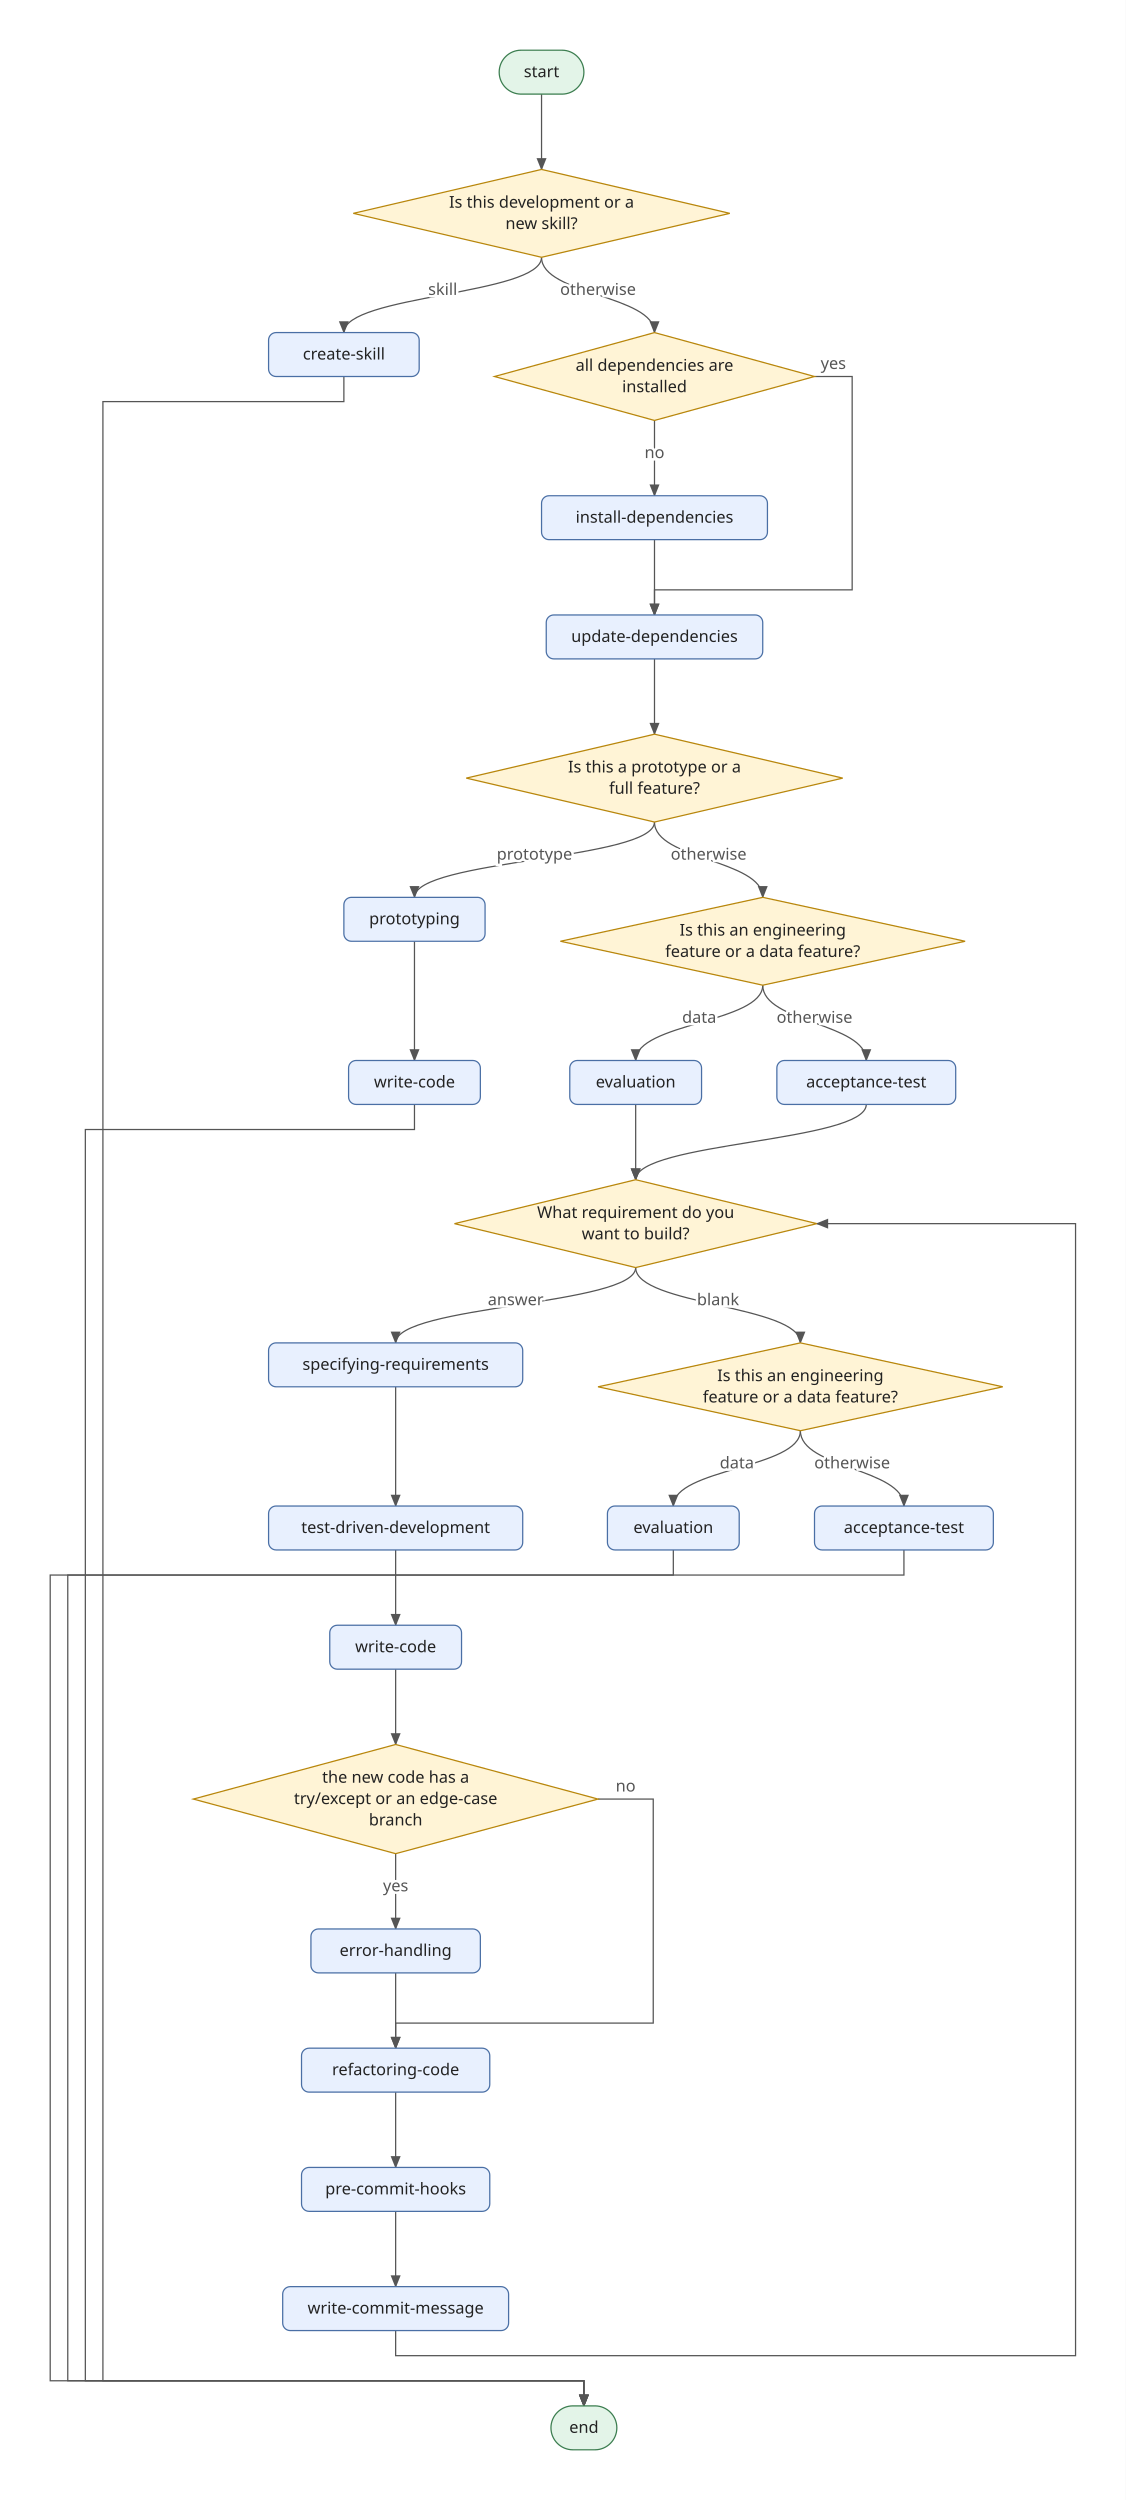
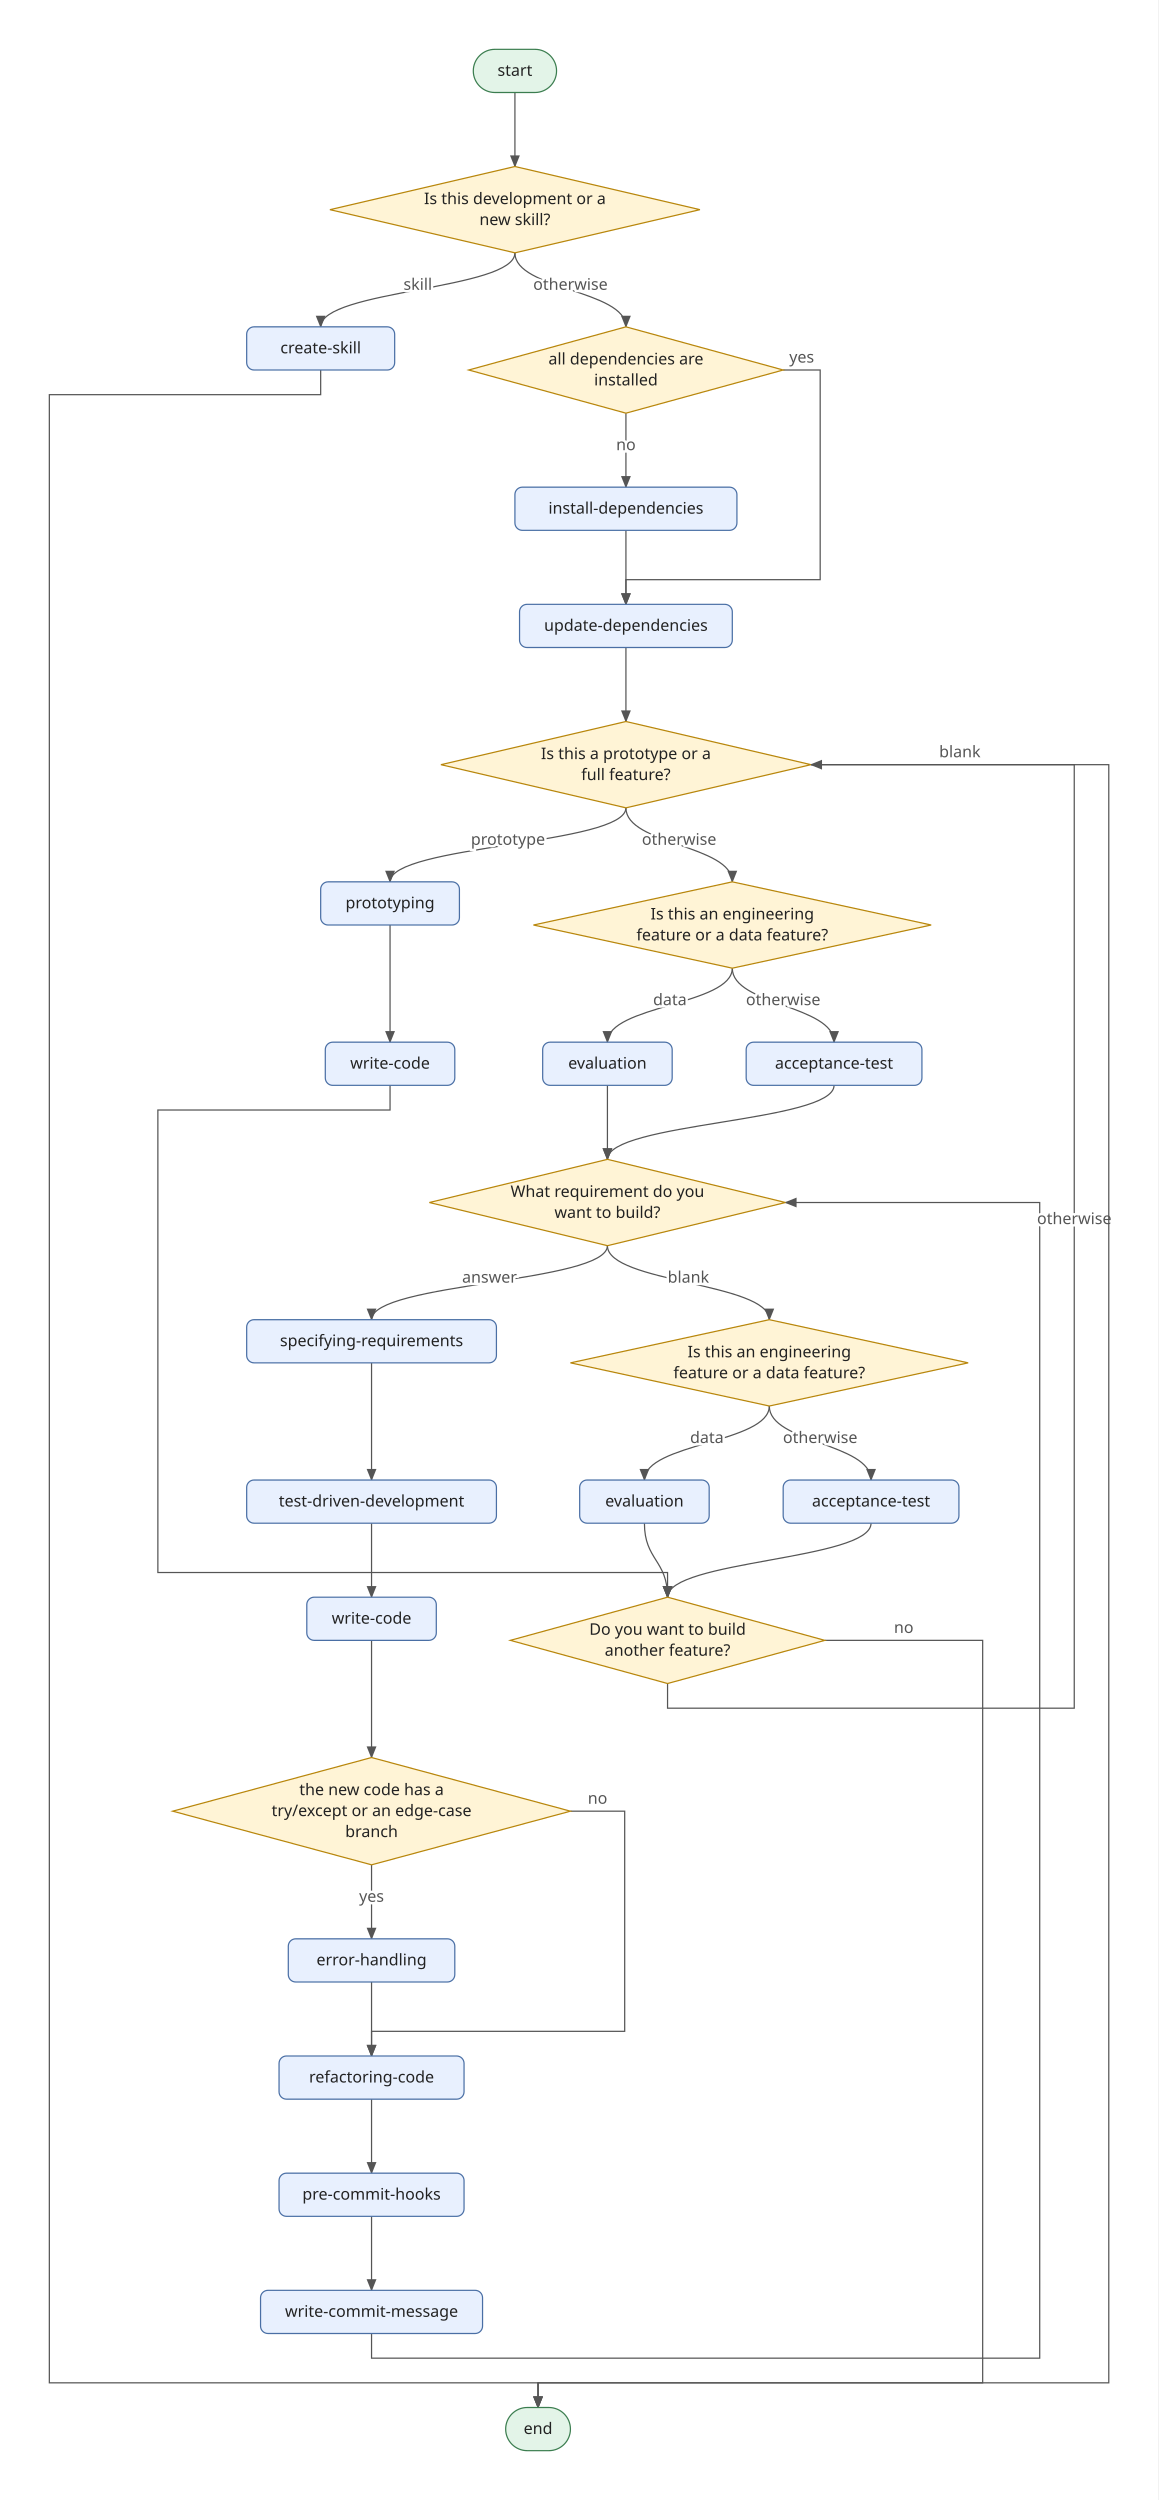
- <svg xmlns="http://www.w3.org/2000/svg" width="897" height="1992" font-family="sans-serif" font-size="13">
+ <svg xmlns="http://www.w3.org/2000/svg" width="939" height="2027" font-family="sans-serif" font-size="13">
  <defs>
    <marker id="arrow" markerWidth="10" markerHeight="8" refX="9" refY="4" orient="auto">
      <path d="M0,0 L10,4 L0,8 z" fill="#555" />
    </marker>
  </defs>
-   <rect width="897" height="1992" fill="white" />
-   <path d="M431.5,75 C431.5,105.0 431.5,105.0 431.5,135" fill="none" stroke="#555" marker-end="url(#arrow)" />
-   <path d="M431.5,205 C431.5,235.0 274.0,235.0 274.0,265" fill="none" stroke="#555" marker-end="url(#arrow)" />
-   <text x="352.75" y="235.0" text-anchor="middle" fill="#555" stroke="white" stroke-width="4" paint-order="stroke">skill</text>
-   <path d="M431.5,205 C431.5,235.0 521.5,235.0 521.5,265" fill="none" stroke="#555" marker-end="url(#arrow)" />
-   <text x="476.5" y="235.0" text-anchor="middle" fill="#555" stroke="white" stroke-width="4" paint-order="stroke">otherwise</text>
-   <path d="M521.5,335 C521.5,365.0 521.5,365.0 521.5,395" fill="none" stroke="#555" marker-end="url(#arrow)" />
-   <text x="521.5" y="365.0" text-anchor="middle" fill="#555" stroke="white" stroke-width="4" paint-order="stroke">no</text>
-   <path d="M521.5,430 C521.5,460.0 521.5,460.0 521.5,490" fill="none" stroke="#555" marker-end="url(#arrow)" />
-   <path d="M649.0,300.0 L679.0,300.0 L679.0,470 L521.5,470 L521.5,490" fill="none" stroke="#555" marker-end="url(#arrow)" />
-   <text x="664.0" y="294.0" text-anchor="middle" fill="#555" stroke="white" stroke-width="4" paint-order="stroke">yes</text>
-   <path d="M521.5,525 C521.5,555.0 521.5,555.0 521.5,585" fill="none" stroke="#555" marker-end="url(#arrow)" />
-   <path d="M521.5,655 C521.5,685.0 330.25,685.0 330.25,715" fill="none" stroke="#555" marker-end="url(#arrow)" />
-   <text x="425.875" y="685.0" text-anchor="middle" fill="#555" stroke="white" stroke-width="4" paint-order="stroke">prototype</text>
-   <path d="M330.25,750 C330.25,797.5 330.25,797.5 330.25,845" fill="none" stroke="#555" marker-end="url(#arrow)" />
-   <path d="M521.5,655 C521.5,685.0 607.75,685.0 607.75,715" fill="none" stroke="#555" marker-end="url(#arrow)" />
-   <text x="564.625" y="685.0" text-anchor="middle" fill="#555" stroke="white" stroke-width="4" paint-order="stroke">otherwise</text>
-   <path d="M607.75,785 C607.75,815.0 506.5,815.0 506.5,845" fill="none" stroke="#555" marker-end="url(#arrow)" />
-   <text x="557.125" y="815.0" text-anchor="middle" fill="#555" stroke="white" stroke-width="4" paint-order="stroke">data</text>
-   <path d="M607.75,785 C607.75,815.0 690.25,815.0 690.25,845" fill="none" stroke="#555" marker-end="url(#arrow)" />
-   <text x="649.0" y="815.0" text-anchor="middle" fill="#555" stroke="white" stroke-width="4" paint-order="stroke">otherwise</text>
-   <path d="M506.5,880 C506.5,910.0 506.5,910.0 506.5,940" fill="none" stroke="#555" marker-end="url(#arrow)" />
-   <path d="M690.25,880 C690.25,910.0 506.5,910.0 506.5,940" fill="none" stroke="#555" marker-end="url(#arrow)" />
-   <path d="M506.5,1010 C506.5,1040.0 315.25,1040.0 315.25,1070" fill="none" stroke="#555" marker-end="url(#arrow)" />
-   <text x="410.875" y="1040.0" text-anchor="middle" fill="#555" stroke="white" stroke-width="4" paint-order="stroke">answer</text>
-   <path d="M315.25,1105 C315.25,1152.5 315.25,1152.5 315.25,1200" fill="none" stroke="#555" marker-end="url(#arrow)" />
-   <path d="M315.25,1235 C315.25,1265.0 315.25,1265.0 315.25,1295" fill="none" stroke="#555" marker-end="url(#arrow)" />
-   <path d="M315.25,1330 C315.25,1360.0 315.25,1360.0 315.25,1390" fill="none" stroke="#555" marker-end="url(#arrow)" />
-   <path d="M315.25,1477 C315.25,1507.0 315.25,1507.0 315.25,1537" fill="none" stroke="#555" marker-end="url(#arrow)" />
-   <text x="315.25" y="1507.0" text-anchor="middle" fill="#555" stroke="white" stroke-width="4" paint-order="stroke">yes</text>
-   <path d="M315.25,1572 C315.25,1602.0 315.25,1602.0 315.25,1632" fill="none" stroke="#555" marker-end="url(#arrow)" />
-   <path d="M476.5,1433.5 L520.5,1433.5 L520.5,1612 L315.25,1612 L315.25,1632" fill="none" stroke="#555" marker-end="url(#arrow)" />
-   <text x="498.5" y="1427.5" text-anchor="middle" fill="#555" stroke="white" stroke-width="4" paint-order="stroke">no</text>
-   <path d="M315.25,1667 C315.25,1697.0 315.25,1697.0 315.25,1727" fill="none" stroke="#555" marker-end="url(#arrow)" />
-   <path d="M315.25,1762 C315.25,1792.0 315.25,1792.0 315.25,1822" fill="none" stroke="#555" marker-end="url(#arrow)" />
-   <path d="M315.25,1857 L315.25,1877 L857.0,1877 L857.0,975.0 L650.875,975.0" fill="none" stroke="#555" marker-end="url(#arrow)" />
-   <path d="M506.5,1010 C506.5,1040.0 637.75,1040.0 637.75,1070" fill="none" stroke="#555" marker-end="url(#arrow)" />
-   <text x="572.125" y="1040.0" text-anchor="middle" fill="#555" stroke="white" stroke-width="4" paint-order="stroke">blank</text>
-   <path d="M637.75,1140 C637.75,1170.0 536.5,1170.0 536.5,1200" fill="none" stroke="#555" marker-end="url(#arrow)" />
-   <text x="587.125" y="1170.0" text-anchor="middle" fill="#555" stroke="white" stroke-width="4" paint-order="stroke">data</text>
-   <path d="M637.75,1140 C637.75,1170.0 720.25,1170.0 720.25,1200" fill="none" stroke="#555" marker-end="url(#arrow)" />
-   <text x="679.0" y="1170.0" text-anchor="middle" fill="#555" stroke="white" stroke-width="4" paint-order="stroke">otherwise</text>
-   <path d="M274.0,300 L274.0,320 L82.0,320 L82.0,1897 L465.25,1897 L465.25,1917" fill="none" stroke="#555" marker-end="url(#arrow)" />
-   <path d="M330.25,880 L330.25,900 L68.0,900 L68.0,1897 L465.25,1897 L465.25,1917" fill="none" stroke="#555" marker-end="url(#arrow)" />
-   <path d="M536.5,1235 L536.5,1255 L54.0,1255 L54.0,1897 L465.25,1897 L465.25,1917" fill="none" stroke="#555" marker-end="url(#arrow)" />
-   <path d="M720.25,1235 L720.25,1255 L40.0,1255 L40.0,1897 L465.25,1897 L465.25,1917" fill="none" stroke="#555" marker-end="url(#arrow)" />
-   <rect x="397.75" y="40.0" width="67.5" height="35" rx="17.5" fill="#e3f4e8" stroke="#3b7d4f" />
-   <text x="431.5" y="61.5" text-anchor="middle" fill="#222">start</text>
-   <polygon points="431.5,135.0 581.5,170.0 431.5,205.0 281.5,170.0" fill="#fff4d6" stroke="#b8860b" />
-   <text x="431.5" y="165.5" text-anchor="middle" fill="#222">Is this development or a</text>
-   <text x="431.5" y="182.5" text-anchor="middle" fill="#222">new skill?</text>
-   <rect x="214.0" y="265.0" width="120.0" height="35" rx="6" fill="#e8f0fe" stroke="#4a6fa5" />
-   <text x="274.0" y="286.5" text-anchor="middle" fill="#222">create-skill</text>
-   <polygon points="521.5,265.0 649.0,300.0 521.5,335.0 394.0,300.0" fill="#fff4d6" stroke="#b8860b" />
-   <text x="521.5" y="295.5" text-anchor="middle" fill="#222">all dependencies are</text>
-   <text x="521.5" y="312.5" text-anchor="middle" fill="#222">installed</text>
-   <rect x="431.5" y="395.0" width="180.0" height="35" rx="6" fill="#e8f0fe" stroke="#4a6fa5" />
-   <text x="521.5" y="416.5" text-anchor="middle" fill="#222">install-dependencies</text>
-   <rect x="435.25" y="490.0" width="172.5" height="35" rx="6" fill="#e8f0fe" stroke="#4a6fa5" />
-   <text x="521.5" y="511.5" text-anchor="middle" fill="#222">update-dependencies</text>
-   <polygon points="521.5,585.0 671.5,620.0 521.5,655.0 371.5,620.0" fill="#fff4d6" stroke="#b8860b" />
-   <text x="521.5" y="615.5" text-anchor="middle" fill="#222">Is this a prototype or a</text>
-   <text x="521.5" y="632.5" text-anchor="middle" fill="#222">full feature?</text>
-   <rect x="274.0" y="715.0" width="112.5" height="35" rx="6" fill="#e8f0fe" stroke="#4a6fa5" />
-   <text x="330.25" y="736.5" text-anchor="middle" fill="#222">prototyping</text>
-   <rect x="277.75" y="845.0" width="105.0" height="35" rx="6" fill="#e8f0fe" stroke="#4a6fa5" />
-   <text x="330.25" y="866.5" text-anchor="middle" fill="#222">write-code</text>
-   <polygon points="607.75,715.0 769.0,750.0 607.75,785.0 446.5,750.0" fill="#fff4d6" stroke="#b8860b" />
-   <text x="607.75" y="745.5" text-anchor="middle" fill="#222">Is this an engineering</text>
-   <text x="607.75" y="762.5" text-anchor="middle" fill="#222">feature or a data feature?</text>
-   <rect x="454.0" y="845.0" width="105.0" height="35" rx="6" fill="#e8f0fe" stroke="#4a6fa5" />
-   <text x="506.5" y="866.5" text-anchor="middle" fill="#222">evaluation</text>
-   <rect x="619.0" y="845.0" width="142.5" height="35" rx="6" fill="#e8f0fe" stroke="#4a6fa5" />
-   <text x="690.25" y="866.5" text-anchor="middle" fill="#222">acceptance-test</text>
-   <polygon points="506.5,940.0 650.875,975.0 506.5,1010.0 362.125,975.0" fill="#fff4d6" stroke="#b8860b" />
-   <text x="506.5" y="970.5" text-anchor="middle" fill="#222">What requirement do you</text>
-   <text x="506.5" y="987.5" text-anchor="middle" fill="#222">want to build?</text>
-   <rect x="214.0" y="1070.0" width="202.5" height="35" rx="6" fill="#e8f0fe" stroke="#4a6fa5" />
-   <text x="315.25" y="1091.5" text-anchor="middle" fill="#222">specifying-requirements</text>
-   <rect x="214.0" y="1200.0" width="202.5" height="35" rx="6" fill="#e8f0fe" stroke="#4a6fa5" />
-   <text x="315.25" y="1221.5" text-anchor="middle" fill="#222">test-driven-development</text>
-   <rect x="262.75" y="1295.0" width="105.0" height="35" rx="6" fill="#e8f0fe" stroke="#4a6fa5" />
-   <text x="315.25" y="1316.5" text-anchor="middle" fill="#222">write-code</text>
-   <polygon points="315.25,1390.0 476.5,1433.5 315.25,1477.0 154.0,1433.5" fill="#fff4d6" stroke="#b8860b" />
-   <text x="315.25" y="1420.5" text-anchor="middle" fill="#222">the new code has a</text>
-   <text x="315.25" y="1437.5" text-anchor="middle" fill="#222">try/except or an edge-case</text>
-   <text x="315.25" y="1454.5" text-anchor="middle" fill="#222">branch</text>
-   <rect x="247.75" y="1537.0" width="135.0" height="35" rx="6" fill="#e8f0fe" stroke="#4a6fa5" />
-   <text x="315.25" y="1558.5" text-anchor="middle" fill="#222">error-handling</text>
-   <rect x="240.25" y="1632.0" width="150.0" height="35" rx="6" fill="#e8f0fe" stroke="#4a6fa5" />
-   <text x="315.25" y="1653.5" text-anchor="middle" fill="#222">refactoring-code</text>
-   <rect x="240.25" y="1727.0" width="150.0" height="35" rx="6" fill="#e8f0fe" stroke="#4a6fa5" />
-   <text x="315.25" y="1748.5" text-anchor="middle" fill="#222">pre-commit-hooks</text>
-   <rect x="225.25" y="1822.0" width="180.0" height="35" rx="6" fill="#e8f0fe" stroke="#4a6fa5" />
-   <text x="315.25" y="1843.5" text-anchor="middle" fill="#222">write-commit-message</text>
-   <polygon points="637.75,1070.0 799.0,1105.0 637.75,1140.0 476.5,1105.0" fill="#fff4d6" stroke="#b8860b" />
-   <text x="637.75" y="1100.5" text-anchor="middle" fill="#222">Is this an engineering</text>
-   <text x="637.75" y="1117.5" text-anchor="middle" fill="#222">feature or a data feature?</text>
-   <rect x="484.0" y="1200.0" width="105.0" height="35" rx="6" fill="#e8f0fe" stroke="#4a6fa5" />
-   <text x="536.5" y="1221.5" text-anchor="middle" fill="#222">evaluation</text>
-   <rect x="649.0" y="1200.0" width="142.5" height="35" rx="6" fill="#e8f0fe" stroke="#4a6fa5" />
-   <text x="720.25" y="1221.5" text-anchor="middle" fill="#222">acceptance-test</text>
-   <rect x="439.0" y="1917.0" width="52.5" height="35" rx="17.5" fill="#e3f4e8" stroke="#3b7d4f" />
-   <text x="465.25" y="1938.5" text-anchor="middle" fill="#222">end</text>
+   <rect width="939" height="2027" fill="white" />
+   <path d="M417.5,75 C417.5,105.0 417.5,105.0 417.5,135" fill="none" stroke="#555" marker-end="url(#arrow)" />
+   <path d="M417.5,205 C417.5,235.0 260.0,235.0 260.0,265" fill="none" stroke="#555" marker-end="url(#arrow)" />
+   <text x="338.75" y="235.0" text-anchor="middle" fill="#555" stroke="white" stroke-width="4" paint-order="stroke">skill</text>
+   <path d="M417.5,205 C417.5,235.0 507.5,235.0 507.5,265" fill="none" stroke="#555" marker-end="url(#arrow)" />
+   <text x="462.5" y="235.0" text-anchor="middle" fill="#555" stroke="white" stroke-width="4" paint-order="stroke">otherwise</text>
+   <path d="M507.5,335 C507.5,365.0 507.5,365.0 507.5,395" fill="none" stroke="#555" marker-end="url(#arrow)" />
+   <text x="507.5" y="365.0" text-anchor="middle" fill="#555" stroke="white" stroke-width="4" paint-order="stroke">no</text>
+   <path d="M507.5,430 C507.5,460.0 507.5,460.0 507.5,490" fill="none" stroke="#555" marker-end="url(#arrow)" />
+   <path d="M635.0,300.0 L665.0,300.0 L665.0,470 L507.5,470 L507.5,490" fill="none" stroke="#555" marker-end="url(#arrow)" />
+   <text x="650.0" y="294.0" text-anchor="middle" fill="#555" stroke="white" stroke-width="4" paint-order="stroke">yes</text>
+   <path d="M507.5,525 C507.5,555.0 507.5,555.0 507.5,585" fill="none" stroke="#555" marker-end="url(#arrow)" />
+   <path d="M507.5,655 C507.5,685.0 316.25,685.0 316.25,715" fill="none" stroke="#555" marker-end="url(#arrow)" />
+   <text x="411.875" y="685.0" text-anchor="middle" fill="#555" stroke="white" stroke-width="4" paint-order="stroke">prototype</text>
+   <path d="M316.25,750 C316.25,797.5 316.25,797.5 316.25,845" fill="none" stroke="#555" marker-end="url(#arrow)" />
+   <path d="M507.5,655 C507.5,685.0 593.75,685.0 593.75,715" fill="none" stroke="#555" marker-end="url(#arrow)" />
+   <text x="550.625" y="685.0" text-anchor="middle" fill="#555" stroke="white" stroke-width="4" paint-order="stroke">otherwise</text>
+   <path d="M593.75,785 C593.75,815.0 492.5,815.0 492.5,845" fill="none" stroke="#555" marker-end="url(#arrow)" />
+   <text x="543.125" y="815.0" text-anchor="middle" fill="#555" stroke="white" stroke-width="4" paint-order="stroke">data</text>
+   <path d="M593.75,785 C593.75,815.0 676.25,815.0 676.25,845" fill="none" stroke="#555" marker-end="url(#arrow)" />
+   <text x="635.0" y="815.0" text-anchor="middle" fill="#555" stroke="white" stroke-width="4" paint-order="stroke">otherwise</text>
+   <path d="M492.5,880 C492.5,910.0 492.5,910.0 492.5,940" fill="none" stroke="#555" marker-end="url(#arrow)" />
+   <path d="M676.25,880 C676.25,910.0 492.5,910.0 492.5,940" fill="none" stroke="#555" marker-end="url(#arrow)" />
+   <path d="M492.5,1010 C492.5,1040.0 301.25,1040.0 301.25,1070" fill="none" stroke="#555" marker-end="url(#arrow)" />
+   <text x="396.875" y="1040.0" text-anchor="middle" fill="#555" stroke="white" stroke-width="4" paint-order="stroke">answer</text>
+   <path d="M301.25,1105 C301.25,1152.5 301.25,1152.5 301.25,1200" fill="none" stroke="#555" marker-end="url(#arrow)" />
+   <path d="M301.25,1235 C301.25,1265.0 301.25,1265.0 301.25,1295" fill="none" stroke="#555" marker-end="url(#arrow)" />
+   <path d="M301.25,1330 C301.25,1377.5 301.25,1377.5 301.25,1425" fill="none" stroke="#555" marker-end="url(#arrow)" />
+   <path d="M301.25,1512 C301.25,1542.0 301.25,1542.0 301.25,1572" fill="none" stroke="#555" marker-end="url(#arrow)" />
+   <text x="301.25" y="1542.0" text-anchor="middle" fill="#555" stroke="white" stroke-width="4" paint-order="stroke">yes</text>
+   <path d="M301.25,1607 C301.25,1637.0 301.25,1637.0 301.25,1667" fill="none" stroke="#555" marker-end="url(#arrow)" />
+   <path d="M462.5,1468.5 L506.5,1468.5 L506.5,1647 L301.25,1647 L301.25,1667" fill="none" stroke="#555" marker-end="url(#arrow)" />
+   <text x="484.5" y="1462.5" text-anchor="middle" fill="#555" stroke="white" stroke-width="4" paint-order="stroke">no</text>
+   <path d="M301.25,1702 C301.25,1732.0 301.25,1732.0 301.25,1762" fill="none" stroke="#555" marker-end="url(#arrow)" />
+   <path d="M301.25,1797 C301.25,1827.0 301.25,1827.0 301.25,1857" fill="none" stroke="#555" marker-end="url(#arrow)" />
+   <path d="M301.25,1892 L301.25,1912 L843.0,1912 L843.0,975.0 L636.875,975.0" fill="none" stroke="#555" marker-end="url(#arrow)" />
+   <path d="M492.5,1010 C492.5,1040.0 623.75,1040.0 623.75,1070" fill="none" stroke="#555" marker-end="url(#arrow)" />
+   <text x="558.125" y="1040.0" text-anchor="middle" fill="#555" stroke="white" stroke-width="4" paint-order="stroke">blank</text>
+   <path d="M623.75,1140 C623.75,1170.0 522.5,1170.0 522.5,1200" fill="none" stroke="#555" marker-end="url(#arrow)" />
+   <text x="573.125" y="1170.0" text-anchor="middle" fill="#555" stroke="white" stroke-width="4" paint-order="stroke">data</text>
+   <path d="M623.75,1140 C623.75,1170.0 706.25,1170.0 706.25,1200" fill="none" stroke="#555" marker-end="url(#arrow)" />
+   <text x="665.0" y="1170.0" text-anchor="middle" fill="#555" stroke="white" stroke-width="4" paint-order="stroke">otherwise</text>
+   <path d="M316.25,880 L316.25,900 L128.0,900 L128.0,1275 L541.25,1275 L541.25,1295" fill="none" stroke="#555" marker-end="url(#arrow)" />
+   <path d="M522.5,1235 C522.5,1265.0 541.25,1265.0 541.25,1295" fill="none" stroke="#555" marker-end="url(#arrow)" />
+   <path d="M706.25,1235 C706.25,1265.0 541.25,1265.0 541.25,1295" fill="none" stroke="#555" marker-end="url(#arrow)" />
+   <path d="M541.25,1365 L541.25,1385 L871.0,1385 L871.0,620.0 L657.5,620.0" fill="none" stroke="#555" marker-end="url(#arrow)" />
+   <text x="871.0" y="992.5" text-anchor="middle" fill="#555" stroke="white" stroke-width="4" paint-order="stroke">otherwise</text>
+   <path d="M260.0,300 L260.0,320 L40.0,320 L40.0,1932 L436.25,1932 L436.25,1952" fill="none" stroke="#555" marker-end="url(#arrow)" />
+   <path d="M657.5,620.0 L899.0,620.0 L899.0,1932 L436.25,1932 L436.25,1952" fill="none" stroke="#555" marker-end="url(#arrow)" />
+   <text x="778.25" y="614.0" text-anchor="middle" fill="#555" stroke="white" stroke-width="4" paint-order="stroke">blank</text>
+   <path d="M668.75,1330.0 L796.75,1330.0 L796.75,1932 L436.25,1932 L436.25,1952" fill="none" stroke="#555" marker-end="url(#arrow)" />
+   <text x="732.75" y="1324.0" text-anchor="middle" fill="#555" stroke="white" stroke-width="4" paint-order="stroke">no</text>
+   <rect x="383.75" y="40.0" width="67.5" height="35" rx="17.5" fill="#e3f4e8" stroke="#3b7d4f" />
+   <text x="417.5" y="61.5" text-anchor="middle" fill="#222">start</text>
+   <polygon points="417.5,135.0 567.5,170.0 417.5,205.0 267.5,170.0" fill="#fff4d6" stroke="#b8860b" />
+   <text x="417.5" y="165.5" text-anchor="middle" fill="#222">Is this development or a</text>
+   <text x="417.5" y="182.5" text-anchor="middle" fill="#222">new skill?</text>
+   <rect x="200.0" y="265.0" width="120.0" height="35" rx="6" fill="#e8f0fe" stroke="#4a6fa5" />
+   <text x="260.0" y="286.5" text-anchor="middle" fill="#222">create-skill</text>
+   <polygon points="507.5,265.0 635.0,300.0 507.5,335.0 380.0,300.0" fill="#fff4d6" stroke="#b8860b" />
+   <text x="507.5" y="295.5" text-anchor="middle" fill="#222">all dependencies are</text>
+   <text x="507.5" y="312.5" text-anchor="middle" fill="#222">installed</text>
+   <rect x="417.5" y="395.0" width="180.0" height="35" rx="6" fill="#e8f0fe" stroke="#4a6fa5" />
+   <text x="507.5" y="416.5" text-anchor="middle" fill="#222">install-dependencies</text>
+   <rect x="421.25" y="490.0" width="172.5" height="35" rx="6" fill="#e8f0fe" stroke="#4a6fa5" />
+   <text x="507.5" y="511.5" text-anchor="middle" fill="#222">update-dependencies</text>
+   <polygon points="507.5,585.0 657.5,620.0 507.5,655.0 357.5,620.0" fill="#fff4d6" stroke="#b8860b" />
+   <text x="507.5" y="615.5" text-anchor="middle" fill="#222">Is this a prototype or a</text>
+   <text x="507.5" y="632.5" text-anchor="middle" fill="#222">full feature?</text>
+   <rect x="260.0" y="715.0" width="112.5" height="35" rx="6" fill="#e8f0fe" stroke="#4a6fa5" />
+   <text x="316.25" y="736.5" text-anchor="middle" fill="#222">prototyping</text>
+   <rect x="263.75" y="845.0" width="105.0" height="35" rx="6" fill="#e8f0fe" stroke="#4a6fa5" />
+   <text x="316.25" y="866.5" text-anchor="middle" fill="#222">write-code</text>
+   <polygon points="593.75,715.0 755.0,750.0 593.75,785.0 432.5,750.0" fill="#fff4d6" stroke="#b8860b" />
+   <text x="593.75" y="745.5" text-anchor="middle" fill="#222">Is this an engineering</text>
+   <text x="593.75" y="762.5" text-anchor="middle" fill="#222">feature or a data feature?</text>
+   <rect x="440.0" y="845.0" width="105.0" height="35" rx="6" fill="#e8f0fe" stroke="#4a6fa5" />
+   <text x="492.5" y="866.5" text-anchor="middle" fill="#222">evaluation</text>
+   <rect x="605.0" y="845.0" width="142.5" height="35" rx="6" fill="#e8f0fe" stroke="#4a6fa5" />
+   <text x="676.25" y="866.5" text-anchor="middle" fill="#222">acceptance-test</text>
+   <polygon points="492.5,940.0 636.875,975.0 492.5,1010.0 348.125,975.0" fill="#fff4d6" stroke="#b8860b" />
+   <text x="492.5" y="970.5" text-anchor="middle" fill="#222">What requirement do you</text>
+   <text x="492.5" y="987.5" text-anchor="middle" fill="#222">want to build?</text>
+   <rect x="200.0" y="1070.0" width="202.5" height="35" rx="6" fill="#e8f0fe" stroke="#4a6fa5" />
+   <text x="301.25" y="1091.5" text-anchor="middle" fill="#222">specifying-requirements</text>
+   <rect x="200.0" y="1200.0" width="202.5" height="35" rx="6" fill="#e8f0fe" stroke="#4a6fa5" />
+   <text x="301.25" y="1221.5" text-anchor="middle" fill="#222">test-driven-development</text>
+   <rect x="248.75" y="1295.0" width="105.0" height="35" rx="6" fill="#e8f0fe" stroke="#4a6fa5" />
+   <text x="301.25" y="1316.5" text-anchor="middle" fill="#222">write-code</text>
+   <polygon points="301.25,1425.0 462.5,1468.5 301.25,1512.0 140.0,1468.5" fill="#fff4d6" stroke="#b8860b" />
+   <text x="301.25" y="1455.5" text-anchor="middle" fill="#222">the new code has a</text>
+   <text x="301.25" y="1472.5" text-anchor="middle" fill="#222">try/except or an edge-case</text>
+   <text x="301.25" y="1489.5" text-anchor="middle" fill="#222">branch</text>
+   <rect x="233.75" y="1572.0" width="135.0" height="35" rx="6" fill="#e8f0fe" stroke="#4a6fa5" />
+   <text x="301.25" y="1593.5" text-anchor="middle" fill="#222">error-handling</text>
+   <rect x="226.25" y="1667.0" width="150.0" height="35" rx="6" fill="#e8f0fe" stroke="#4a6fa5" />
+   <text x="301.25" y="1688.5" text-anchor="middle" fill="#222">refactoring-code</text>
+   <rect x="226.25" y="1762.0" width="150.0" height="35" rx="6" fill="#e8f0fe" stroke="#4a6fa5" />
+   <text x="301.25" y="1783.5" text-anchor="middle" fill="#222">pre-commit-hooks</text>
+   <rect x="211.25" y="1857.0" width="180.0" height="35" rx="6" fill="#e8f0fe" stroke="#4a6fa5" />
+   <text x="301.25" y="1878.5" text-anchor="middle" fill="#222">write-commit-message</text>
+   <polygon points="623.75,1070.0 785.0,1105.0 623.75,1140.0 462.5,1105.0" fill="#fff4d6" stroke="#b8860b" />
+   <text x="623.75" y="1100.5" text-anchor="middle" fill="#222">Is this an engineering</text>
+   <text x="623.75" y="1117.5" text-anchor="middle" fill="#222">feature or a data feature?</text>
+   <rect x="470.0" y="1200.0" width="105.0" height="35" rx="6" fill="#e8f0fe" stroke="#4a6fa5" />
+   <text x="522.5" y="1221.5" text-anchor="middle" fill="#222">evaluation</text>
+   <rect x="635.0" y="1200.0" width="142.5" height="35" rx="6" fill="#e8f0fe" stroke="#4a6fa5" />
+   <text x="706.25" y="1221.5" text-anchor="middle" fill="#222">acceptance-test</text>
+   <polygon points="541.25,1295.0 668.75,1330.0 541.25,1365.0 413.75,1330.0" fill="#fff4d6" stroke="#b8860b" />
+   <text x="541.25" y="1325.5" text-anchor="middle" fill="#222">Do you want to build</text>
+   <text x="541.25" y="1342.5" text-anchor="middle" fill="#222">another feature?</text>
+   <rect x="410.0" y="1952.0" width="52.5" height="35" rx="17.5" fill="#e3f4e8" stroke="#3b7d4f" />
+   <text x="436.25" y="1973.5" text-anchor="middle" fill="#222">end</text>
</svg>
